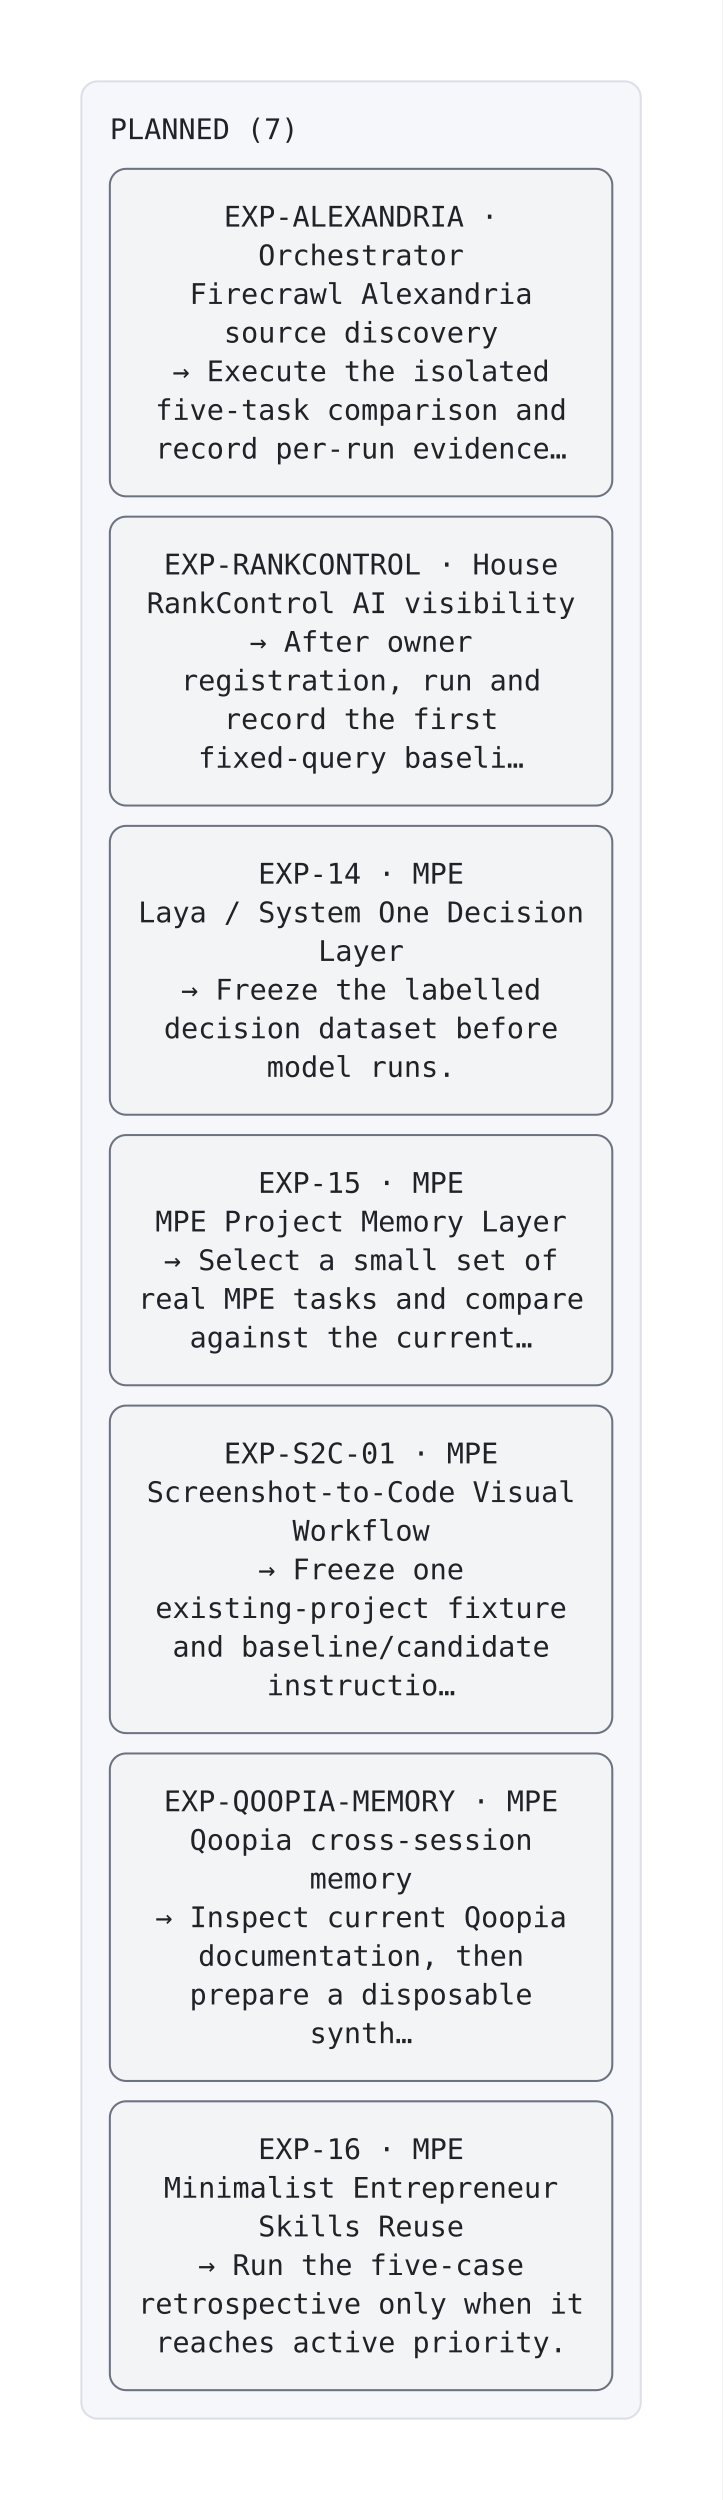
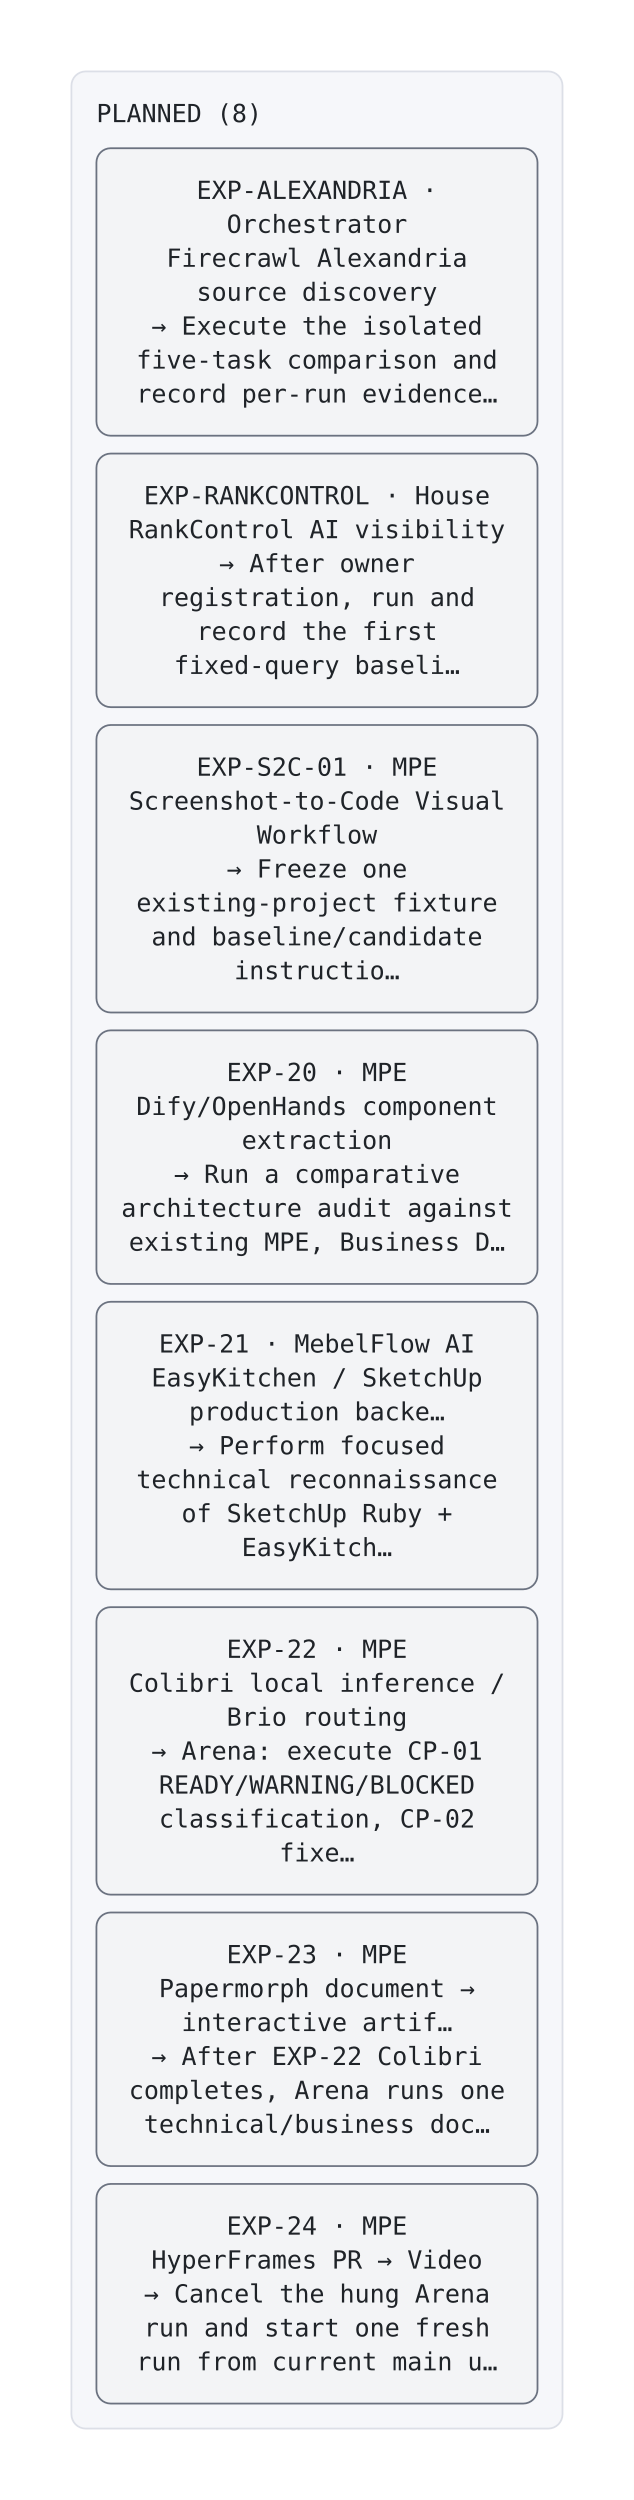
- <svg xmlns="http://www.w3.org/2000/svg" width="355" height="1229" viewBox="0 0 355 1229" font-family="'DejaVu Sans Mono', 'Menlo', 'Consolas', 'Liberation Mono', 'Courier New', monospace" font-size="14px">
+ <svg xmlns="http://www.w3.org/2000/svg" width="355" height="1400" viewBox="0 0 355 1400" font-family="'DejaVu Sans Mono', 'Menlo', 'Consolas', 'Liberation Mono', 'Courier New', monospace" font-size="14px">
  <defs>
  </defs>
-   <rect x="0" y="0" width="355" height="1229" fill="#ffffff" />
-   <path d="M48 40 H307 a8 8 0 0 1 8 8 V1181 a8 8 0 0 1 -8 8 H48 a8 8 0 0 1 -8 -8 V48 a8 8 0 0 1 8 -8 Z" fill="#f6f7fa" stroke="#dcdfe7" />
-   <text x="54" y="68.4" fill="#1f2328" text-anchor="start">PLANNED (7)</text>
+   <rect x="0" y="0" width="355" height="1400" fill="#ffffff" />
+   <path d="M48 40 H307 a8 8 0 0 1 8 8 V1352 a8 8 0 0 1 -8 8 H48 a8 8 0 0 1 -8 -8 V48 a8 8 0 0 1 8 -8 Z" fill="#f6f7fa" stroke="#dcdfe7" />
+   <text x="54" y="68.4" fill="#1f2328" text-anchor="start">PLANNED (8)</text>
  <path d="M62 83 H293 a8 8 0 0 1 8 8 V236 a8 8 0 0 1 -8 8 H62 a8 8 0 0 1 -8 -8 V91 a8 8 0 0 1 8 -8 Z" fill="#f3f4f6" stroke="#6b7280" />
  <text x="177.5" y="111.4" fill="#1f2328" text-anchor="middle">EXP-ALEXANDRIA ·</text>
  <text x="177.5" y="130.4" fill="#1f2328" text-anchor="middle">Orchestrator</text>
  <text x="177.5" y="149.4" fill="#1f2328" text-anchor="middle">Firecrawl Alexandria</text>
  <text x="177.5" y="168.4" fill="#1f2328" text-anchor="middle">source discovery</text>
  <text x="177.5" y="187.4" fill="#1f2328" text-anchor="middle">→ Execute the isolated</text>
  <text x="177.5" y="206.4" fill="#1f2328" text-anchor="middle">five-task comparison and</text>
  <text x="177.5" y="225.4" fill="#1f2328" text-anchor="middle">record per-run evidence…</text>
  <path d="M62 254 H293 a8 8 0 0 1 8 8 V388 a8 8 0 0 1 -8 8 H62 a8 8 0 0 1 -8 -8 V262 a8 8 0 0 1 8 -8 Z" fill="#f3f4f6" stroke="#6b7280" />
  <text x="177.5" y="282.4" fill="#1f2328" text-anchor="middle">EXP-RANKCONTROL · House</text>
  <text x="177.5" y="301.4" fill="#1f2328" text-anchor="middle">RankControl AI visibility</text>
  <text x="177.5" y="320.4" fill="#1f2328" text-anchor="middle">→ After owner</text>
  <text x="177.5" y="339.4" fill="#1f2328" text-anchor="middle">registration, run and</text>
  <text x="177.5" y="358.4" fill="#1f2328" text-anchor="middle">record the first</text>
  <text x="177.5" y="377.4" fill="#1f2328" text-anchor="middle">fixed-query baseli…</text>
-   <path d="M62 406 H293 a8 8 0 0 1 8 8 V540 a8 8 0 0 1 -8 8 H62 a8 8 0 0 1 -8 -8 V414 a8 8 0 0 1 8 -8 Z" fill="#f3f4f6" stroke="#6b7280" />
-   <text x="177.5" y="434.4" fill="#1f2328" text-anchor="middle">EXP-14 · MPE</text>
-   <text x="177.5" y="453.4" fill="#1f2328" text-anchor="middle">Laya / System One Decision</text>
-   <text x="177.5" y="472.4" fill="#1f2328" text-anchor="middle">Layer</text>
-   <text x="177.5" y="491.4" fill="#1f2328" text-anchor="middle">→ Freeze the labelled</text>
-   <text x="177.5" y="510.4" fill="#1f2328" text-anchor="middle">decision dataset before</text>
-   <text x="177.5" y="529.4" fill="#1f2328" text-anchor="middle">model runs.</text>
-   <path d="M62 558 H293 a8 8 0 0 1 8 8 V673 a8 8 0 0 1 -8 8 H62 a8 8 0 0 1 -8 -8 V566 a8 8 0 0 1 8 -8 Z" fill="#f3f4f6" stroke="#6b7280" />
-   <text x="177.5" y="586.4" fill="#1f2328" text-anchor="middle">EXP-15 · MPE</text>
-   <text x="177.5" y="605.4" fill="#1f2328" text-anchor="middle">MPE Project Memory Layer</text>
-   <text x="177.5" y="624.4" fill="#1f2328" text-anchor="middle">→ Select a small set of</text>
-   <text x="177.5" y="643.4" fill="#1f2328" text-anchor="middle">real MPE tasks and compare</text>
-   <text x="177.5" y="662.4" fill="#1f2328" text-anchor="middle">against the current…</text>
-   <path d="M62 691 H293 a8 8 0 0 1 8 8 V844 a8 8 0 0 1 -8 8 H62 a8 8 0 0 1 -8 -8 V699 a8 8 0 0 1 8 -8 Z" fill="#f3f4f6" stroke="#6b7280" />
-   <text x="177.5" y="719.4" fill="#1f2328" text-anchor="middle">EXP-S2C-01 · MPE</text>
-   <text x="177.5" y="738.4" fill="#1f2328" text-anchor="middle">Screenshot-to-Code Visual</text>
-   <text x="177.5" y="757.4" fill="#1f2328" text-anchor="middle">Workflow</text>
-   <text x="177.5" y="776.4" fill="#1f2328" text-anchor="middle">→ Freeze one</text>
-   <text x="177.5" y="795.4" fill="#1f2328" text-anchor="middle">existing-project fixture</text>
-   <text x="177.5" y="814.4" fill="#1f2328" text-anchor="middle">and baseline/candidate</text>
-   <text x="177.5" y="833.4" fill="#1f2328" text-anchor="middle">instructio…</text>
-   <path d="M62 862 H293 a8 8 0 0 1 8 8 V1015 a8 8 0 0 1 -8 8 H62 a8 8 0 0 1 -8 -8 V870 a8 8 0 0 1 8 -8 Z" fill="#f3f4f6" stroke="#6b7280" />
-   <text x="177.5" y="890.4" fill="#1f2328" text-anchor="middle">EXP-QOOPIA-MEMORY · MPE</text>
-   <text x="177.5" y="909.4" fill="#1f2328" text-anchor="middle">Qoopia cross-session</text>
-   <text x="177.5" y="928.4" fill="#1f2328" text-anchor="middle">memory</text>
-   <text x="177.5" y="947.4" fill="#1f2328" text-anchor="middle">→ Inspect current Qoopia</text>
-   <text x="177.5" y="966.4" fill="#1f2328" text-anchor="middle">documentation, then</text>
-   <text x="177.5" y="985.4" fill="#1f2328" text-anchor="middle">prepare a disposable</text>
-   <text x="177.5" y="1004.4" fill="#1f2328" text-anchor="middle">synth…</text>
-   <path d="M62 1033 H293 a8 8 0 0 1 8 8 V1167 a8 8 0 0 1 -8 8 H62 a8 8 0 0 1 -8 -8 V1041 a8 8 0 0 1 8 -8 Z" fill="#f3f4f6" stroke="#6b7280" />
-   <text x="177.5" y="1061.4" fill="#1f2328" text-anchor="middle">EXP-16 · MPE</text>
-   <text x="177.5" y="1080.4" fill="#1f2328" text-anchor="middle">Minimalist Entrepreneur</text>
-   <text x="177.5" y="1099.4" fill="#1f2328" text-anchor="middle">Skills Reuse</text>
-   <text x="177.5" y="1118.4" fill="#1f2328" text-anchor="middle">→ Run the five-case</text>
-   <text x="177.5" y="1137.4" fill="#1f2328" text-anchor="middle">retrospective only when it</text>
-   <text x="177.5" y="1156.4" fill="#1f2328" text-anchor="middle">reaches active priority.</text>
+   <path d="M62 406 H293 a8 8 0 0 1 8 8 V559 a8 8 0 0 1 -8 8 H62 a8 8 0 0 1 -8 -8 V414 a8 8 0 0 1 8 -8 Z" fill="#f3f4f6" stroke="#6b7280" />
+   <text x="177.5" y="434.4" fill="#1f2328" text-anchor="middle">EXP-S2C-01 · MPE</text>
+   <text x="177.5" y="453.4" fill="#1f2328" text-anchor="middle">Screenshot-to-Code Visual</text>
+   <text x="177.5" y="472.4" fill="#1f2328" text-anchor="middle">Workflow</text>
+   <text x="177.5" y="491.4" fill="#1f2328" text-anchor="middle">→ Freeze one</text>
+   <text x="177.5" y="510.4" fill="#1f2328" text-anchor="middle">existing-project fixture</text>
+   <text x="177.5" y="529.4" fill="#1f2328" text-anchor="middle">and baseline/candidate</text>
+   <text x="177.5" y="548.4" fill="#1f2328" text-anchor="middle">instructio…</text>
+   <path d="M62 577 H293 a8 8 0 0 1 8 8 V711 a8 8 0 0 1 -8 8 H62 a8 8 0 0 1 -8 -8 V585 a8 8 0 0 1 8 -8 Z" fill="#f3f4f6" stroke="#6b7280" />
+   <text x="177.5" y="605.4" fill="#1f2328" text-anchor="middle">EXP-20 · MPE</text>
+   <text x="177.5" y="624.4" fill="#1f2328" text-anchor="middle">Dify/OpenHands component</text>
+   <text x="177.5" y="643.4" fill="#1f2328" text-anchor="middle">extraction</text>
+   <text x="177.5" y="662.4" fill="#1f2328" text-anchor="middle">→ Run a comparative</text>
+   <text x="177.5" y="681.4" fill="#1f2328" text-anchor="middle">architecture audit against</text>
+   <text x="177.5" y="700.4" fill="#1f2328" text-anchor="middle">existing MPE, Business D…</text>
+   <path d="M62 729 H293 a8 8 0 0 1 8 8 V882 a8 8 0 0 1 -8 8 H62 a8 8 0 0 1 -8 -8 V737 a8 8 0 0 1 8 -8 Z" fill="#f3f4f6" stroke="#6b7280" />
+   <text x="177.5" y="757.4" fill="#1f2328" text-anchor="middle">EXP-21 · MebelFlow AI</text>
+   <text x="177.5" y="776.4" fill="#1f2328" text-anchor="middle">EasyKitchen / SketchUp</text>
+   <text x="177.5" y="795.4" fill="#1f2328" text-anchor="middle">production backe…</text>
+   <text x="177.5" y="814.4" fill="#1f2328" text-anchor="middle">→ Perform focused</text>
+   <text x="177.5" y="833.4" fill="#1f2328" text-anchor="middle">technical reconnaissance</text>
+   <text x="177.5" y="852.4" fill="#1f2328" text-anchor="middle">of SketchUp Ruby +</text>
+   <text x="177.5" y="871.4" fill="#1f2328" text-anchor="middle">EasyKitch…</text>
+   <path d="M62 900 H293 a8 8 0 0 1 8 8 V1053 a8 8 0 0 1 -8 8 H62 a8 8 0 0 1 -8 -8 V908 a8 8 0 0 1 8 -8 Z" fill="#f3f4f6" stroke="#6b7280" />
+   <text x="177.5" y="928.4" fill="#1f2328" text-anchor="middle">EXP-22 · MPE</text>
+   <text x="177.5" y="947.4" fill="#1f2328" text-anchor="middle">Colibri local inference /</text>
+   <text x="177.5" y="966.4" fill="#1f2328" text-anchor="middle">Brio routing</text>
+   <text x="177.5" y="985.4" fill="#1f2328" text-anchor="middle">→ Arena: execute CP-01</text>
+   <text x="177.5" y="1004.4" fill="#1f2328" text-anchor="middle">READY/WARNING/BLOCKED</text>
+   <text x="177.5" y="1023.4" fill="#1f2328" text-anchor="middle">classification, CP-02</text>
+   <text x="177.5" y="1042.4" fill="#1f2328" text-anchor="middle">fixe…</text>
+   <path d="M62 1071 H293 a8 8 0 0 1 8 8 V1205 a8 8 0 0 1 -8 8 H62 a8 8 0 0 1 -8 -8 V1079 a8 8 0 0 1 8 -8 Z" fill="#f3f4f6" stroke="#6b7280" />
+   <text x="177.5" y="1099.4" fill="#1f2328" text-anchor="middle">EXP-23 · MPE</text>
+   <text x="177.5" y="1118.4" fill="#1f2328" text-anchor="middle">Papermorph document →</text>
+   <text x="177.5" y="1137.4" fill="#1f2328" text-anchor="middle">interactive artif…</text>
+   <text x="177.5" y="1156.4" fill="#1f2328" text-anchor="middle">→ After EXP-22 Colibri</text>
+   <text x="177.5" y="1175.4" fill="#1f2328" text-anchor="middle">completes, Arena runs one</text>
+   <text x="177.5" y="1194.4" fill="#1f2328" text-anchor="middle">technical/business doc…</text>
+   <path d="M62 1223 H293 a8 8 0 0 1 8 8 V1338 a8 8 0 0 1 -8 8 H62 a8 8 0 0 1 -8 -8 V1231 a8 8 0 0 1 8 -8 Z" fill="#f3f4f6" stroke="#6b7280" />
+   <text x="177.5" y="1251.4" fill="#1f2328" text-anchor="middle">EXP-24 · MPE</text>
+   <text x="177.5" y="1270.4" fill="#1f2328" text-anchor="middle">HyperFrames PR → Video</text>
+   <text x="177.5" y="1289.4" fill="#1f2328" text-anchor="middle">→ Cancel the hung Arena</text>
+   <text x="177.5" y="1308.4" fill="#1f2328" text-anchor="middle">run and start one fresh</text>
+   <text x="177.5" y="1327.4" fill="#1f2328" text-anchor="middle">run from current main u…</text>
</svg>
